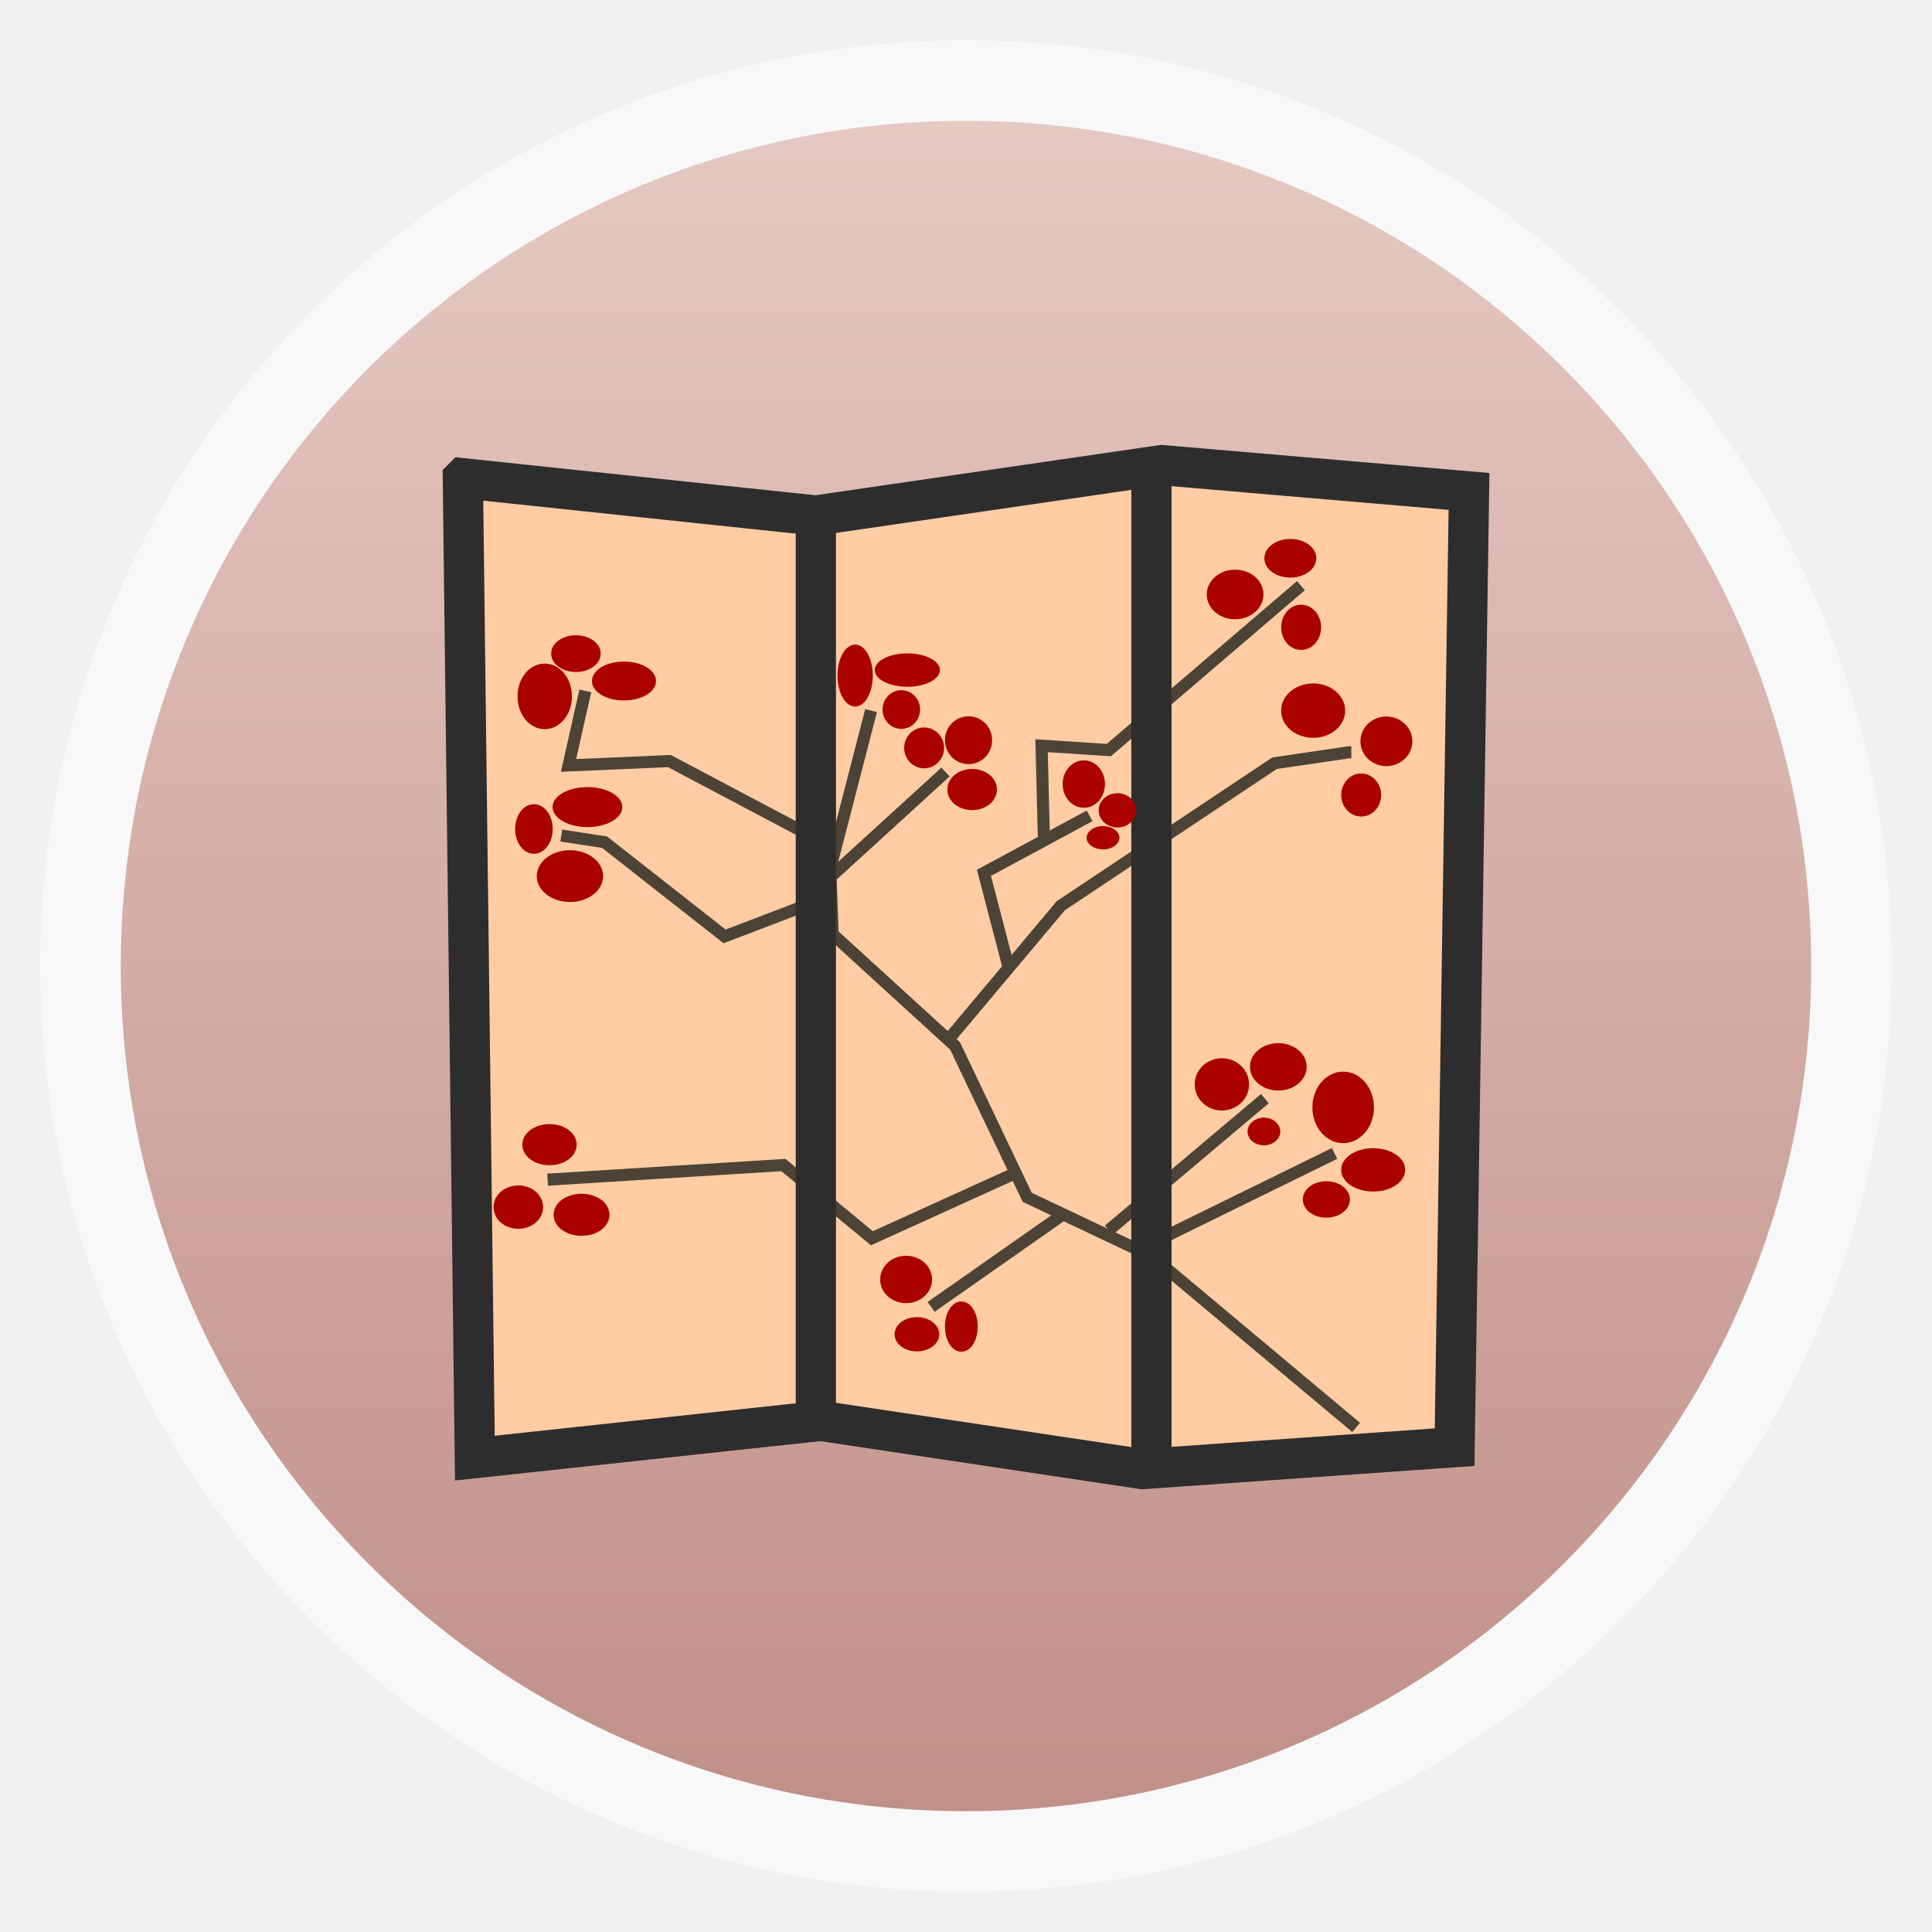
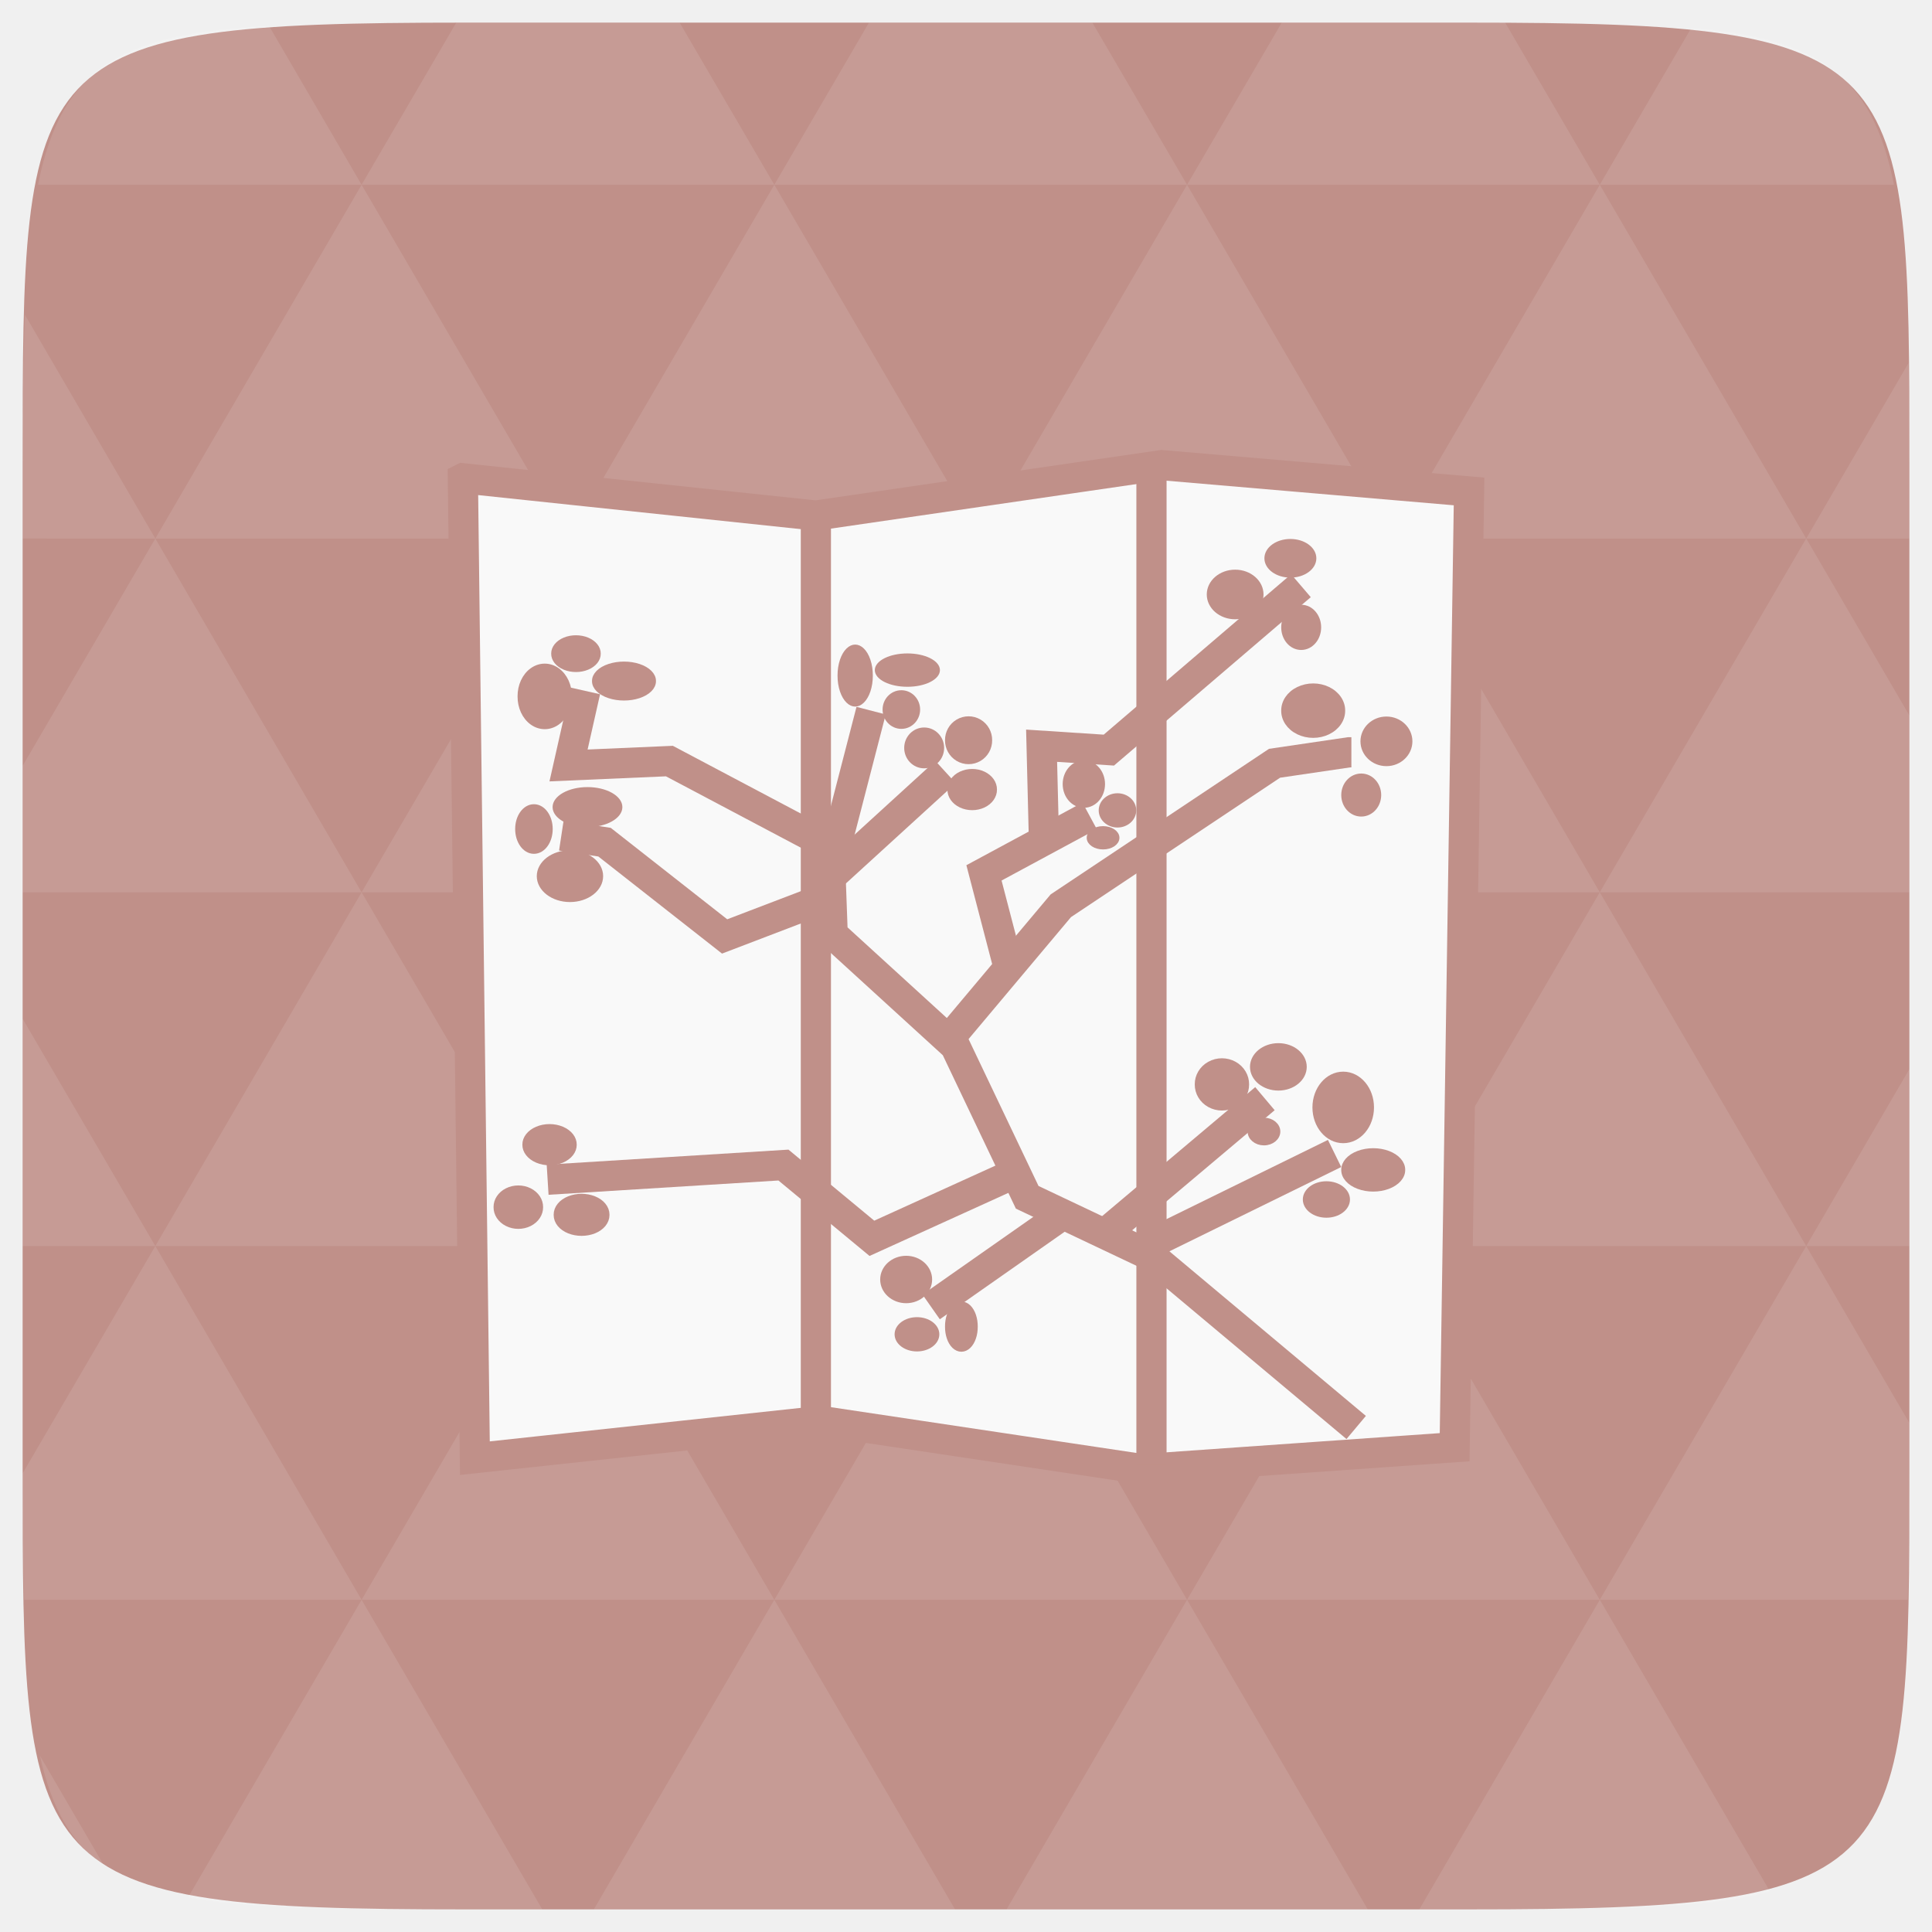
- <svg xmlns="http://www.w3.org/2000/svg" xmlns:xlink="http://www.w3.org/1999/xlink" width="48" viewBox="0 0 13.547 13.547" height="48">
-   <defs>
-     <clipPath clipPathUnits="userSpaceOnUse">
-       <rect width="60" x="306" y="142" rx="12.5" height="60" style="fill:url(#linearGradient4863);color:#bebebe" transform="matrix(0 -1 1 0 0 0)" />
-     </clipPath>
-     <clipPath clipPathUnits="userSpaceOnUse">
-       <rect width="30" x="433" y="29" rx="4" height="30" style="opacity:.2;fill:#6d6d6d;color:#bebebe" />
-     </clipPath>
-     <clipPath clipPathUnits="userSpaceOnUse">
-       <path style="fill:url(#linearGradient4125);color:#000" d="m 336,256 a 8,8 0 1 1 -16,0 8,8 0 1 1 16,0 z" />
-     </clipPath>
-     <clipPath clipPathUnits="userSpaceOnUse">
-       <rect width="16" x="432" y="116" rx="2" height="16" style="opacity:.2;fill:#6d6d6d;color:#bebebe" />
-     </clipPath>
-     <clipPath clipPathUnits="userSpaceOnUse">
-       <path style="fill:url(#linearGradient4105);color:#000" d="m 313.062,238.938 -2.125,2.125 7.594,7.594 0,0.031 2.125,2.125 C 322.286,248.511 324.965,247 328,247 c 1.172,0 2.285,0.249 3.312,0.656 l 2.25,-2.25 C 331.896,244.521 330.018,244 328,244 c -2.77,0 -5.313,0.955 -7.344,2.531 l -7.594,-7.594 z m 29.875,0 -7.594,7.594 c -0.011,-0.009 -0.02,-0.022 -0.031,-0.031 l -2.125,2.125 c 2.31,1.629 3.812,4.333 3.812,7.375 0,1.183 -0.242,2.309 -0.656,3.344 l 2.25,2.25 C 339.487,259.921 340,258.028 340,256 c 0,-2.77 -0.955,-5.313 -2.531,-7.344 l 7.594,-7.594 -2.125,-2.125 z m -25.531,11.469 C 316.513,252.079 316,253.972 316,256 c 0,2.77 0.955,5.313 2.531,7.344 l -7.594,7.594 2.125,2.125 2.25,-2.25 -0.031,-0.031 7.469,-7.469 C 320.48,261.679 319,259.011 319,256 c 0,-1.183 0.242,-2.309 0.656,-3.344 l -2.25,-2.25 z m 17.938,10.781 C 333.714,263.489 331.035,265 328,265 c -1.207,0 -2.354,-0.256 -3.406,-0.688 l -2.25,2.25 C 324.031,267.476 325.947,268 328,268 c 2.77,0 5.313,-0.955 7.344,-2.531 l 7.594,7.594 2.125,-2.125 -4.469,-4.5 -3.125,-3.094 c 0.005,-0.007 -0.005,-0.025 0,-0.031 l -2.125,-2.125 z" />
-     </clipPath>
-     <clipPath clipPathUnits="userSpaceOnUse">
-       <rect width="22" x="433" y="77" rx="3" height="22" style="opacity:.2;fill:#6d6d6d;color:#bebebe" />
-     </clipPath>
-     <clipPath clipPathUnits="userSpaceOnUse">
-       <rect width="240" x="24" y="36" rx="50" height="240" style="fill:#986767;color:#bebebe" />
-     </clipPath>
-     <clipPath clipPathUnits="userSpaceOnUse">
-       <rect width="16" x="432" y="116" rx="3" height="16" style="color:#bebebe" />
-     </clipPath>
-     <clipPath clipPathUnits="userSpaceOnUse">
-       <rect width="42" x="307" y="223" rx="9" height="42" style="fill:url(#linearGradient4895);color:#bebebe" transform="rotate(90)" />
-     </clipPath>
-     <clipPath clipPathUnits="userSpaceOnUse">
-       <rect width="22" x="433" y="77" rx="5" height="22" style="color:#bebebe" />
-     </clipPath>
-     <clipPath clipPathUnits="userSpaceOnUse">
-       <rect width="22" x="433" y="77" rx="4" height="22" style="color:#bebebe" />
-     </clipPath>
-     <clipPath clipPathUnits="userSpaceOnUse">
-       <rect width="90" x="307" y="31" rx="18.75" height="90" style="fill:url(#linearGradient4825);color:#bebebe" />
-     </clipPath>
-     <clipPath clipPathUnits="userSpaceOnUse">
-       <rect width="20" x="434" y="78" rx="4" height="20" style="color:#bebebe" />
-     </clipPath>
-     <clipPath clipPathUnits="userSpaceOnUse">
-       <rect width="30" x="433" y="29" rx="6" height="30" style="color:#bebebe" />
-     </clipPath>
-     <linearGradient id="linearGradient4105" xlink:href="#linearGradient4088" y1="277" y2="235" x2="0" gradientUnits="userSpaceOnUse" />
-     <linearGradient gradientTransform="matrix(.25 0 0 .25 300 132)" id="linearGradient4863" xlink:href="#outerBackgroundGradient" y1="230" y2="90" x2="0" gradientUnits="userSpaceOnUse" />
-     <linearGradient id="linearGradient4109">
-       <stop offset="0" style="stop-color:#f9bd18" />
-       <stop offset="1" style="stop-color:#ffe292" />
-     </linearGradient>
-     <linearGradient gradientTransform="matrix(.375 0 0 .375 298 16)" id="linearGradient4825" xlink:href="#outerBackgroundGradient" y1="230" y2="90" x2="0" gradientUnits="userSpaceOnUse" />
-     <linearGradient id="linearGradient4125" xlink:href="#linearGradient4109" y1="264" y2="248" x2="0" gradientUnits="userSpaceOnUse" />
-     <linearGradient id="linearGradient4088">
-       <stop offset="0" style="stop-color:#19416d" />
-       <stop offset="1" style="stop-color:#95b5d9" />
-     </linearGradient>
-     <linearGradient gradientTransform="matrix(.175 0 0 .175 302.8 216)" id="linearGradient4895" xlink:href="#outerBackgroundGradient" y1="280" y2="40" x2="0" gradientUnits="userSpaceOnUse" />
-     <linearGradient id="outerBackgroundGradient">
-       <stop offset="0" style="stop-color:#ddd" />
-       <stop offset="1" style="stop-color:#fff" />
-     </linearGradient>
-     <linearGradient gradientTransform="matrix(1.10526 0 0 1.10526 -134.2803 -295.7649)" xlink:href="#linearGradient4460" id="linearGradient3001" y1="279.096" y2="268.33" gradientUnits="userSpaceOnUse" x2="0" />
-     <linearGradient id="linearGradient4460">
-       <stop offset="0" style="stop-color:#c09089" />
-       <stop offset="1" style="stop-color:#e6c9c2" />
-     </linearGradient>
-   </defs>
-   <g style="fill-rule:evenodd">
-     <rect width="12.982" x=".282" y=".282" rx="6.491" height="12.982" style="opacity:.5;fill:#fff" />
-     <rect width="11.853" x=".847" y=".847" rx="5.926" height="11.853" style="fill:url(#linearGradient3001)" />
+ <svg xmlns="http://www.w3.org/2000/svg" width="48" height="48" viewBox="0 0 48 48" id="svg2" version="1.1">
+   <defs id="defs7" />
+   <path fill="#808080" d="M 47.438 11.547 L 47.438 36.453 C 47.438 46.703 47.438 47.438 36.453 47.438 L 11.551 47.438 C 0.562 47.438 0.562 46.703 0.562 36.453 L 0.562 11.547 C 0.562 1.297 0.562 0.562 11.551 0.562 L 36.453 0.562 C 47.438 0.562 47.438 1.297 47.438 11.547 Z " id="path11" style="fill:#c09089;fill-opacity:1" />
+   <path id="path15" d="m 38.266,47.438 c 2.543,-0.012 4.379,-0.082 5.711,-0.441 l -4.23,-7.25 -4.484,7.691 1.191,0 c 0.641,0 1.242,0 1.812,0 z m 1.48,-7.691 -5.125,-8.789 -5.129,8.789 z m 0,0 7.652,0 c 0.031,-0.973 0.039,-2.062 0.039,-3.297 l 0,-1.098 -2.562,-4.395 z m 5.129,-8.789 -5.129,-8.789 -5.125,8.789 z m 0,0 2.562,0 0,-4.395 z m -10.254,0 -5.129,-8.789 -5.125,8.789 z m -10.254,0 -5.129,8.789 10.254,0 z m 0,0 -5.129,-8.789 -5.125,8.789 z m -10.254,0 -5.129,8.789 10.254,0 z m 0,0 -5.129,-8.789 -5.125,8.789 z m -10.254,0 -3.297,5.648 c 0,1.168 0.012,2.211 0.039,3.141 l 8.383,0 z m 0,0 -3.297,-5.648 0,5.648 z m 5.125,8.789 -4.312,7.395 c 1.598,0.293 3.809,0.297 6.879,0.297 l 1.922,0 z m 0,-17.578 -5.125,-8.789 -3.297,5.648 0,3.141 z m 0,0 10.254,0 -5.125,-8.789 z m 5.129,-8.789 -5.129,-8.789 -5.125,8.789 z m 0,0 10.254,0 -5.129,-8.789 z m 5.125,-8.789 -2.352,-4.027 -5.336,0 c -0.078,0 -0.141,0 -0.215,0 L 8.984,4.59 z m 0,0 10.254,0 -2.352,-4.027 -5.551,0 z m 10.254,0 10.254,0 L 37.395,0.562 c -0.312,0 -0.609,0 -0.941,0 l -4.609,0 z m 0,0 -5.125,8.789 10.254,0 z m 5.129,8.789 10.254,0 -5.129,-8.789 z m 0,0 -5.129,8.789 10.254,0 z m 5.125,8.789 7.691,0 0,-4.395 -2.562,-4.395 z m 5.129,-8.789 2.562,0 0,-1.832 c 0,-0.914 -0.008,-1.75 -0.023,-2.523 z m -15.383,8.789 -5.125,-8.789 -5.129,8.789 z m 10.254,-17.578 7.309,0 C 46.5,1.832 45.168,0.961 42.023,0.688 z m -30.762,0 L 6.68,0.637 C 3.02,0.844 1.539,1.633 0.945,4.59 z m -5.125,8.789 L 0.621,7.824 C 0.578,8.898 0.562,10.133 0.562,11.547 l 0,1.832 z m 15.379,26.367 -4.484,7.691 8.973,0 z m 10.254,0 -4.484,7.691 8.973,0 z M 2.594,46.367 0.992,43.621 c 0.293,1.316 0.785,2.18 1.602,2.746 z" style="fill:#ffffff;fill-opacity:0.102" />
+   <g transform="matrix(0.1268858,0,0,0.1268858,7.757744,34.15174)" id="g10019">
+     <path style="fill:none" d="m 166.592,-79.986 0,-97.758 1.293,0.203 c 0.711,0.112 13.984,1.278 29.494,2.591 15.511,1.313 28.297,2.474 28.413,2.58 0.378,0.346 -2.533,185.53 -2.923,185.886 -0.208,0.19 -12.955,1.225 -28.328,2.3 l -27.949,1.955 0,-97.758 z" id="path10021" />
  </g>
-   <g transform="matrix(.03581 0 0 .03581 2.18934 9.63833)">
-     <path style="fill:none" d="m 166.592,-79.986 0,-97.758 1.293,0.203 c 0.711,0.112 13.984,1.278 29.494,2.591 15.511,1.313 28.297,2.474 28.413,2.58 0.378,0.346 -2.533,185.53 -2.923,185.886 -0.208,0.19 -12.955,1.225 -28.328,2.3 l -27.949,1.955 0,-97.758 z" />
-   </g>
-   <g style="fill:#ffcca3">
-     <g transform="matrix(.03581 0 0 .03581 2.18934 9.63833)">
-       <path d="m 29.493,-175.502 2.351,191.863 67.709,-7.297 63.007,9.443 61.126,-4.292 2.821,-187.142 -60.185,-5.151 -67.709,9.872 -69.119,-7.297 z" />
+   <g transform="matrix(3.543307,0,0,3.543307,2.4053609e-4,1.7402306e-4)" style="fill:#f9f9f9;fill-opacity:1" id="g10023">
+     <g transform="matrix(0.03581,0,0,0.03581,2.18934,9.63833)" id="g10025" style="fill:#f9f9f9;fill-opacity:1">
+       <path d="m 29.493,-175.502 2.351,191.863 67.709,-7.297 63.007,9.443 61.126,-4.292 2.821,-187.142 -60.185,-5.151 -67.709,9.872 -69.119,-7.297 z" id="path10027" style="fill:#f9f9f9;fill-opacity:1" />
    </g>
-     <g transform="matrix(.03581 0 0 .03581 2.18934 9.63833)">
-       <path d="m 98.612,-168.206 0,177.699 0,0" />
-       <path d="m 164.323,-178.507 0,196.155" />
+     <g transform="matrix(0.03581,0,0,0.03581,2.18934,9.63833)" id="g10029" style="fill:#f9f9f9;fill-opacity:1">
+       <path d="m 98.612,-168.206 0,177.699 0,0" id="path10031" style="fill:#f9f9f9;fill-opacity:1" />
+       <path d="m 164.323,-178.507 0,196.155" id="path10033" style="fill:#f9f9f9;fill-opacity:1" />
    </g>
  </g>
-   <g style="fill:none">
-     <g style="stroke:#4c4337;stroke-width:2.364">
-       <g transform="matrix(.03581 0 0 .03581 2.18934 9.63833)">
-         <path d="M 204.408,10.352 164.44,-23.128 139.99,-34.717 125.884,-64.333 101.904,-86.224 l -0.47,-12.877 7.993,-30.904" />
+   <g transform="matrix(3.543307,0,0,3.543307,2.4053609e-4,1.7402306e-4)" style="fill:none;fill-opacity:1;stroke:#c09089;stroke-opacity:1;stroke-width:0.212;stroke-miterlimit:4;stroke-dasharray:none" id="g10035">
+     <g style="stroke:#c09089;stroke-width:0.212;fill:none;fill-opacity:1;stroke-opacity:1;stroke-miterlimit:4;stroke-dasharray:none" id="g10037">
+       <g transform="matrix(0.03581,0,0,0.03581,2.18934,9.63833)" id="g10039" style="fill:none;fill-opacity:1;stroke:#c09089;stroke-opacity:1;stroke-width:5.911;stroke-miterlimit:4;stroke-dasharray:none">
+         <path d="M 204.408,10.352 164.44,-23.128 139.99,-34.717 125.884,-64.333 101.904,-86.224 l -0.47,-12.877 7.993,-30.904" id="path10041" style="fill:none;fill-opacity:1;stroke:#c09089;stroke-opacity:1;stroke-width:5.911;stroke-miterlimit:4;stroke-dasharray:none" />
      </g>
-       <g transform="matrix(.03581 0 0 .03581 2.18934 9.63833)">
-         <path d="m 162.56,-24.845 37.616,-18.457" />
-         <path d="m 155.977,-28.278 30.563,-25.753" />
-         <path d="m 147.513,-31.712 -26.331,18.457" />
-         <path d="m 138.441,-39.8 -28.861,13.112 -17.316,-14.341 -46.177,2.868" />
-         <path d="m 124.944,-66.05 21.629,-25.753 41.848,-27.9 14.576,-2.146 0.47,0" />
-         <path d="m 136.228,-80.215 -4.702,-18.027 20.689,-11.16" />
-         <path d="m 143.281,-104.251 -0.47,-18.886 13.166,0.858 37.616,-32.192" />
-         <path d="m 101.434,-97.384 22.569,-20.603" />
-         <path d="m 100.964,-93.521 -20.219,7.726 -23.51,-18.457 -8.464,-1.288" />
-         <path d="m 102.374,-102.964 -32.444,-17.169 -19.748,0.858 3.291,-14.594" />
+       <g transform="matrix(0.03581,0,0,0.03581,2.18934,9.63833)" id="g10043" style="fill:none;fill-opacity:1;stroke:#c09089;stroke-opacity:1;stroke-width:5.911;stroke-miterlimit:4;stroke-dasharray:none">
+         <path d="m 162.56,-24.845 37.616,-18.457" id="path10045" style="fill:none;fill-opacity:1;stroke:#c09089;stroke-opacity:1;stroke-width:5.911;stroke-miterlimit:4;stroke-dasharray:none" />
+         <path d="m 155.977,-28.278 30.563,-25.753" id="path10047" style="fill:none;fill-opacity:1;stroke:#c09089;stroke-opacity:1;stroke-width:5.911;stroke-miterlimit:4;stroke-dasharray:none" />
+         <path d="m 147.513,-31.712 -26.331,18.457" id="path10049" style="fill:none;fill-opacity:1;stroke:#c09089;stroke-opacity:1;stroke-width:5.911;stroke-miterlimit:4;stroke-dasharray:none" />
+         <path d="m 138.441,-39.8 -28.861,13.112 -17.316,-14.341 -46.177,2.868" id="path10051" style="fill:none;fill-opacity:1;stroke:#c09089;stroke-opacity:1;stroke-width:5.911;stroke-miterlimit:4;stroke-dasharray:none" />
+         <path d="m 124.944,-66.05 21.629,-25.753 41.848,-27.9 14.576,-2.146 0.47,0" id="path10053" style="fill:none;fill-opacity:1;stroke:#c09089;stroke-opacity:1;stroke-width:5.911;stroke-miterlimit:4;stroke-dasharray:none" />
+         <path d="m 136.228,-80.215 -4.702,-18.027 20.689,-11.16" id="path10055" style="fill:none;fill-opacity:1;stroke:#c09089;stroke-opacity:1;stroke-width:5.911;stroke-miterlimit:4;stroke-dasharray:none" />
+         <path d="m 143.281,-104.251 -0.47,-18.886 13.166,0.858 37.616,-32.192" id="path10057" style="fill:none;fill-opacity:1;stroke:#c09089;stroke-opacity:1;stroke-width:5.911;stroke-miterlimit:4;stroke-dasharray:none" />
+         <path d="m 101.434,-97.384 22.569,-20.603" id="path10059" style="fill:none;fill-opacity:1;stroke:#c09089;stroke-opacity:1;stroke-width:5.911;stroke-miterlimit:4;stroke-dasharray:none" />
+         <path d="m 100.964,-93.521 -20.219,7.726 -23.51,-18.457 -8.464,-1.288" id="path10061" style="fill:none;fill-opacity:1;stroke:#c09089;stroke-opacity:1;stroke-width:5.911;stroke-miterlimit:4;stroke-dasharray:none" />
+         <path d="m 102.374,-102.964 -32.444,-17.169 -19.748,0.858 3.291,-14.594" id="path10063" style="fill:none;fill-opacity:1;stroke:#c09089;stroke-opacity:1;stroke-width:5.911;stroke-miterlimit:4;stroke-dasharray:none" />
      </g>
    </g>
-     <g style="stroke-width:7.881;stroke:#2d2d2d">
-       <g transform="matrix(.03581 0 0 .03581 2.18934 9.63833)">
-         <path d="m 29.493,-175.502 2.351,191.863 67.709,-7.297 63.007,9.443 61.126,-4.292 2.821,-187.142 -60.185,-5.151 -67.709,9.872 -69.119,-7.297 z" />
+     <g style="stroke:#c09089;stroke-width:0.212;fill:none;fill-opacity:1;stroke-opacity:1;stroke-miterlimit:4;stroke-dasharray:none" id="g10065">
+       <g transform="matrix(0.03581,0,0,0.03581,2.18934,9.63833)" id="g10067" style="fill:none;fill-opacity:1;stroke:#c09089;stroke-opacity:1;stroke-width:5.911;stroke-miterlimit:4;stroke-dasharray:none">
+         <path d="m 29.493,-175.502 2.351,191.863 67.709,-7.297 63.007,9.443 61.126,-4.292 2.821,-187.142 -60.185,-5.151 -67.709,9.872 -69.119,-7.297 z" id="path10069" style="fill:none;fill-opacity:1;stroke:#c09089;stroke-opacity:1;stroke-width:5.911;stroke-miterlimit:4;stroke-dasharray:none" />
      </g>
-       <g transform="matrix(.03581 0 0 .03581 2.18934 9.63833)">
-         <path d="m 98.612,-168.206 0,177.699 0,0" />
-         <path d="m 164.323,-178.507 0,196.155" />
+       <g transform="matrix(0.03581,0,0,0.03581,2.18934,9.63833)" id="g10071" style="fill:none;fill-opacity:1;stroke:#c09089;stroke-opacity:1;stroke-width:5.911;stroke-miterlimit:4;stroke-dasharray:none">
+         <path d="m 98.612,-168.206 0,177.699 0,0" id="path10073" style="fill:none;fill-opacity:1;stroke:#c09089;stroke-opacity:1;stroke-width:5.911;stroke-miterlimit:4;stroke-dasharray:none" />
+         <path d="m 164.323,-178.507 0,196.155" id="path10075" style="fill:none;fill-opacity:1;stroke:#c09089;stroke-opacity:1;stroke-width:5.911;stroke-miterlimit:4;stroke-dasharray:none" />
      </g>
    </g>
  </g>
-   <g style="stroke:#a00;fill:#a00">
-     <g style="stroke-width:2.587" transform="matrix(.03581 0 0 .03581 2.18934 9.63833)">
-       <path d="m 17097.22,140.576 a 9.339,9.831 0 1 1 -18.678,0 9.339,9.831 0 1 1 18.678,0 z" transform="matrix(.47831 0 0 .43662 -7962.975 -185.3746)" />
-       <path d="m 17064.78,167.61 a 6.881,8.356 0 1 1 -13.763,0 6.881,8.356 0 1 1 13.763,0 z" transform="matrix(.47831 0 0 .43662 -7953.57 -186.6623)" />
-       <path d="m 17046.101,147.458 a 11.797,10.814 0 1 1 -23.593,0 11.797,10.814 0 1 1 23.593,0 z" transform="matrix(.47831 0 0 .43662 -7951.69 -194.3883)" />
-       <path d="m 17067.729,110.102 a 6.881,8.848 0 1 1 -13.763,0 6.881,8.848 0 1 1 13.763,0 z" transform="matrix(.47831 0 0 .43662 -7966.737 -194.3883)" />
-       <path d="m 17030.373,110.102 a 10.322,9.831 0 1 1 -20.644,0 10.322,9.831 0 1 1 20.644,0 z" transform="matrix(.47831 0 0 .43662 -7960.154 -200.8267)" />
+   <g transform="matrix(3.543307,0,0,3.543307,2.4053609e-4,1.7402306e-4)" style="fill:#c09089;stroke:#c09089;fill-opacity:1;stroke-opacity:1" id="g10077">
+     <g style="stroke-width:2.587;fill:#c09089;fill-opacity:1;stroke:#c09089;stroke-opacity:1" transform="matrix(0.03581,0,0,0.03581,2.18934,9.63833)" id="g10079">
+       <path d="m 17097.22,140.576 a 9.339,9.831 0 1 1 -18.678,0 9.339,9.831 0 1 1 18.678,0 z" transform="matrix(0.47831,0,0,0.43662,-7962.975,-185.3746)" id="path10081" style="fill:#c09089;fill-opacity:1;stroke:#c09089;stroke-opacity:1" />
+       <path d="m 17064.78,167.61 a 6.881,8.356 0 1 1 -13.763,0 6.881,8.356 0 1 1 13.763,0 z" transform="matrix(0.47831,0,0,0.43662,-7953.57,-186.6623)" id="path10083" style="fill:#c09089;fill-opacity:1;stroke:#c09089;stroke-opacity:1" />
+       <path d="m 17046.101,147.458 a 11.797,10.814 0 1 1 -23.593,0 11.797,10.814 0 1 1 23.593,0 z" transform="matrix(0.47831,0,0,0.43662,-7951.69,-194.3883)" id="path10085" style="fill:#c09089;fill-opacity:1;stroke:#c09089;stroke-opacity:1" />
+       <path d="m 17067.729,110.102 a 6.881,8.848 0 1 1 -13.763,0 6.881,8.848 0 1 1 13.763,0 z" transform="matrix(0.47831,0,0,0.43662,-7966.737,-194.3883)" id="path10087" style="fill:#c09089;fill-opacity:1;stroke:#c09089;stroke-opacity:1" />
+       <path d="m 17030.373,110.102 a 10.322,9.831 0 1 1 -20.644,0 10.322,9.831 0 1 1 20.644,0 z" transform="matrix(0.47831,0,0,0.43662,-7960.154,-200.8267)" id="path10089" style="fill:#c09089;fill-opacity:1;stroke:#c09089;stroke-opacity:1" />
    </g>
-     <g style="stroke-width:1.182" transform="matrix(.03581 0 0 .03581 2.18934 9.63833)">
-       <g style="stroke-width:2.587">
-         <path d="m 17026.44,256.576 a 5.407,4.915 0 1 1 -10.814,0 5.407,4.915 0 1 1 10.814,0 z" transform="matrix(.47831 0 0 .43662 -7954.982 -159.6211)" />
-         <path d="m 17037.254,282.627 a 10.322,9.339 0 1 1 -20.644,0 10.322,9.339 0 1 1 20.644,0 z" transform="matrix(.47831 0 0 .43662 -7954.982 -183.6577)" />
-         <path d="m 17051.016,307.203 a 9.831,10.322 0 1 1 -19.661,0 9.831,10.322 0 1 1 19.661,0 z" transform="matrix(.47831 0 0 .43662 -7972.85 -190.9545)" />
-         <path d="m 17088.373,335.712 a 11.797,8.356 0 1 1 -23.593,0 11.797,8.356 0 1 1 23.593,0 z" transform="matrix(.47831 0 0 .43662 -7960.154 -186.6623)" />
-         <path d="m 17035.288,360.78 a 5.407,3.932 0 1 1 -10.814,0 5.407,3.932 0 1 1 10.814,0 z" transform="matrix(.47831 0 0 .43662 -7990.717 -262.635)" />
-         <path d="m 17051.016,354.881 a 8.356,6.881 0 1 1 -16.712,0 8.356,6.881 0 1 1 16.712,0 z" transform="matrix(.47831 0 0 .43662 -7953.1 -189.2376)" />
-         <path d="m 16905.525,414.356 a 9.339,9.339 0 1 1 -18.678,0 9.339,9.339 0 1 1 18.678,0 z" transform="matrix(.47831 0 0 .43662 -7965.325 -199.539)" />
-         <path d="m 16959.592,339.153 a 5.407,9.831 0 1 1 -10.813,0 5.407,9.831 0 1 1 10.813,0 z" transform="matrix(.47831 0 0 .43662 -7982.254 -157.475)" />
-         <path d="m 16923.22,338.661 a 9.339,7.373 0 1 1 -18.678,0 9.339,7.373 0 1 1 18.678,0 z" transform="matrix(.47831 0 0 .43662 -7898.557 -307.7035)" />
-         <path d="m 16962.541,287.542 a 8.356,9.339 0 1 1 -16.711,0 8.356,9.339 0 1 1 16.711,0 z" transform="matrix(.47831 0 0 .43662 -7980.843 -249.7582)" />
-         <path d="m 16931.084,260.017 a 7.373,9.339 0 1 1 -14.746,0 7.373,9.339 0 1 1 14.746,0 z" transform="matrix(.47831 0 0 .43662 -7943.697 -229.1554)" />
-         <path d="m 16927.152,211.356 a 8.848,7.864 0 1 1 -17.695,0 8.848,7.864 0 1 1 17.695,0 z" transform="matrix(.47831 0 0 .43662 -7962.975 -206.8358)" />
+     <g style="stroke-width:1.182;fill:#c09089;fill-opacity:1;stroke:#c09089;stroke-opacity:1" transform="matrix(0.03581,0,0,0.03581,2.18934,9.63833)" id="g10091">
+       <g style="stroke-width:2.587;fill:#c09089;fill-opacity:1;stroke:#c09089;stroke-opacity:1" id="g10093">
+         <path d="m 17026.44,256.576 a 5.407,4.915 0 1 1 -10.814,0 5.407,4.915 0 1 1 10.814,0 z" transform="matrix(0.47831,0,0,0.43662,-7954.982,-159.6211)" id="path10095" style="fill:#c09089;fill-opacity:1;stroke:#c09089;stroke-opacity:1" />
+         <path d="m 17037.254,282.627 a 10.322,9.339 0 1 1 -20.644,0 10.322,9.339 0 1 1 20.644,0 z" transform="matrix(0.47831,0,0,0.43662,-7954.982,-183.6577)" id="path10097" style="fill:#c09089;fill-opacity:1;stroke:#c09089;stroke-opacity:1" />
+         <path d="m 17051.016,307.203 a 9.831,10.322 0 1 1 -19.661,0 9.831,10.322 0 1 1 19.661,0 z" transform="matrix(0.47831,0,0,0.43662,-7972.85,-190.9545)" id="path10099" style="fill:#c09089;fill-opacity:1;stroke:#c09089;stroke-opacity:1" />
+         <path d="m 17088.373,335.712 a 11.797,8.356 0 1 1 -23.593,0 11.797,8.356 0 1 1 23.593,0 z" transform="matrix(0.47831,0,0,0.43662,-7960.154,-186.6623)" id="path10101" style="fill:#c09089;fill-opacity:1;stroke:#c09089;stroke-opacity:1" />
+         <path d="m 17035.288,360.78 a 5.407,3.932 0 1 1 -10.814,0 5.407,3.932 0 1 1 10.814,0 z" transform="matrix(0.47831,0,0,0.43662,-7990.717,-262.635)" id="path10103" style="fill:#c09089;fill-opacity:1;stroke:#c09089;stroke-opacity:1" />
+         <path d="m 17051.016,354.881 a 8.356,6.881 0 1 1 -16.712,0 8.356,6.881 0 1 1 16.712,0 z" transform="matrix(0.47831,0,0,0.43662,-7953.1,-189.2376)" id="path10105" style="fill:#c09089;fill-opacity:1;stroke:#c09089;stroke-opacity:1" />
+         <path d="m 16905.525,414.356 a 9.339,9.339 0 1 1 -18.678,0 9.339,9.339 0 1 1 18.678,0 z" transform="matrix(0.47831,0,0,0.43662,-7965.325,-199.539)" id="path10107" style="fill:#c09089;fill-opacity:1;stroke:#c09089;stroke-opacity:1" />
+         <path d="m 16959.592,339.153 a 5.407,9.831 0 1 1 -10.813,0 5.407,9.831 0 1 1 10.813,0 z" transform="matrix(0.47831,0,0,0.43662,-7982.254,-157.475)" id="path10109" style="fill:#c09089;fill-opacity:1;stroke:#c09089;stroke-opacity:1" />
+         <path d="m 16923.22,338.661 a 9.339,7.373 0 1 1 -18.678,0 9.339,7.373 0 1 1 18.678,0 z" transform="matrix(0.47831,0,0,0.43662,-7898.557,-307.7035)" id="path10111" style="fill:#c09089;fill-opacity:1;stroke:#c09089;stroke-opacity:1" />
+         <path d="m 16962.541,287.542 a 8.356,9.339 0 1 1 -16.711,0 8.356,9.339 0 1 1 16.711,0 z" transform="matrix(0.47831,0,0,0.43662,-7980.843,-249.7582)" id="path10113" style="fill:#c09089;fill-opacity:1;stroke:#c09089;stroke-opacity:1" />
+         <path d="m 16931.084,260.017 a 7.373,9.339 0 1 1 -14.746,0 7.373,9.339 0 1 1 14.746,0 z" transform="matrix(0.47831,0,0,0.43662,-7943.697,-229.1554)" id="path10115" style="fill:#c09089;fill-opacity:1;stroke:#c09089;stroke-opacity:1" />
+         <path d="m 16927.152,211.356 a 8.848,7.864 0 1 1 -17.695,0 8.848,7.864 0 1 1 17.695,0 z" transform="matrix(0.47831,0,0,0.43662,-7962.975,-206.8358)" id="path10117" style="fill:#c09089;fill-opacity:1;stroke:#c09089;stroke-opacity:1" />
      </g>
-       <path style="stroke-width:3.339" d="m 16904.543,131.729 a 12.78,9.831 0 1 1 -25.559,0 12.78,9.831 0 1 1 25.559,0 z" transform="matrix(.23915 0 0 .52395 -3933.356 -205.8915)" />
-       <path style="stroke-width:2.587" d="m 16769.864,129.271 a 9.831,13.271 0 1 1 -19.661,0 9.831,13.271 0 1 1 19.661,0 z" transform="matrix(.47831 0 0 .43662 -7970.969 -189.2376)" />
-       <path style="stroke-width:3.473" d="m 16820,191.203 a 14.746,12.288 0 1 1 -29.492,0 14.746,12.288 0 1 1 29.492,0 z" transform="matrix(.41453 0 0 .27944 -6912.39 -164.5486)" />
-       <g style="stroke-width:2.587">
-         <path d="m 16774.78,220.695 a 12.288,10.322 0 1 1 -24.576,0 12.288,10.322 0 1 1 24.576,0 z" transform="matrix(.47831 0 0 .43662 -7967.207 -193.9591)" />
-         <path d="m 16826.881,308.678 a 8.848,6.881 0 1 1 -17.695,0 8.848,6.881 0 1 1 17.695,0 z" transform="matrix(.47831 0 0 .43662 -7992.597 -275.9409)" />
-         <path d="m 16837.695,331.288 a 6.39,9.831 0 1 1 -12.78,0 6.39,9.831 0 1 1 12.78,0 z" transform="matrix(.47831 0 0 .43662 -8007.174 -251.4751)" />
-         <path d="m 16817.05,382.898 a 6.39,6.39 0 1 1 -12.78,0 6.39,6.39 0 1 1 12.78,0 z" transform="matrix(.47831 0 0 .43662 -7883.04 -277.6578)" />
-         <path d="m 16835.728,393.712 a 8.848,8.356 0 1 1 -17.695,0 8.848,8.356 0 1 1 17.695,0 z" transform="matrix(.47831 0 0 .43662 -8008.114 -204.6897)" />
+       <path style="stroke-width:3.339;fill:#c09089;fill-opacity:1;stroke:#c09089;stroke-opacity:1" d="m 16904.543,131.729 a 12.78,9.831 0 1 1 -25.559,0 12.78,9.831 0 1 1 25.559,0 z" transform="matrix(0.23915,0,0,0.52395,-3933.356,-205.8915)" id="path10119" />
+       <path style="stroke-width:2.587;fill:#c09089;fill-opacity:1;stroke:#c09089;stroke-opacity:1" d="m 16769.864,129.271 a 9.831,13.271 0 1 1 -19.661,0 9.831,13.271 0 1 1 19.661,0 z" transform="matrix(0.47831,0,0,0.43662,-7970.969,-189.2376)" id="path10121" />
+       <path style="stroke-width:3.473;fill:#c09089;fill-opacity:1;stroke:#c09089;stroke-opacity:1" d="m 16820,191.203 a 14.746,12.288 0 1 1 -29.492,0 14.746,12.288 0 1 1 29.492,0 z" transform="matrix(0.41453,0,0,0.27944,-6912.39,-164.5486)" id="path10123" />
+       <g style="stroke-width:2.587;fill:#c09089;fill-opacity:1;stroke:#c09089;stroke-opacity:1" id="g10125">
+         <path d="m 16774.78,220.695 a 12.288,10.322 0 1 1 -24.576,0 12.288,10.322 0 1 1 24.576,0 z" transform="matrix(0.47831,0,0,0.43662,-7967.207,-193.9591)" id="path10127" style="fill:#c09089;fill-opacity:1;stroke:#c09089;stroke-opacity:1" />
+         <path d="m 16826.881,308.678 a 8.848,6.881 0 1 1 -17.695,0 8.848,6.881 0 1 1 17.695,0 z" transform="matrix(0.47831,0,0,0.43662,-7992.597,-275.9409)" id="path10129" style="fill:#c09089;fill-opacity:1;stroke:#c09089;stroke-opacity:1" />
+         <path d="m 16837.695,331.288 a 6.39,9.831 0 1 1 -12.78,0 6.39,9.831 0 1 1 12.78,0 z" transform="matrix(0.47831,0,0,0.43662,-8007.174,-251.4751)" id="path10131" style="fill:#c09089;fill-opacity:1;stroke:#c09089;stroke-opacity:1" />
+         <path d="m 16817.05,382.898 a 6.39,6.39 0 1 1 -12.78,0 6.39,6.39 0 1 1 12.78,0 z" transform="matrix(0.47831,0,0,0.43662,-7883.04,-277.6578)" id="path10133" style="fill:#c09089;fill-opacity:1;stroke:#c09089;stroke-opacity:1" />
+         <path d="m 16835.728,393.712 a 8.848,8.356 0 1 1 -17.695,0 8.848,8.356 0 1 1 17.695,0 z" transform="matrix(0.47831,0,0,0.43662,-8008.114,-204.6897)" id="path10135" style="fill:#c09089;fill-opacity:1;stroke:#c09089;stroke-opacity:1" />
      </g>
-       <path style="stroke-width:4.533" d="m 16793.458,385.356 a 21.136,11.797 0 1 1 -42.271,0 21.136,11.797 0 1 1 42.271,0 z" transform="matrix(.23359 0 0 .29108 -3865.112 -143.4537)" />
-       <g style="stroke-width:2.587">
-         <path d="m 16796.407,348.983 a 9.831,7.864 0 1 1 -19.661,0 9.831,7.864 0 1 1 19.661,0 z" transform="matrix(.47831 0 0 .43662 -7982.723 -197.3929)" />
-         <path d="m 16805.255,333.746 a 6.39,7.373 0 1 1 -12.78,0 6.39,7.373 0 1 1 12.78,0 z" transform="matrix(.47831 0 0 .43662 -7919.717 -275.9409)" />
+       <path style="stroke-width:4.533;fill:#c09089;fill-opacity:1;stroke:#c09089;stroke-opacity:1" d="m 16793.458,385.356 a 21.136,11.797 0 1 1 -42.271,0 21.136,11.797 0 1 1 42.271,0 z" transform="matrix(0.23359,0,0,0.29108,-3865.112,-143.4537)" id="path10137" />
+       <g style="stroke-width:2.587;fill:#c09089;fill-opacity:1;stroke:#c09089;stroke-opacity:1" id="g10139">
+         <path d="m 16796.407,348.983 a 9.831,7.864 0 1 1 -19.661,0 9.831,7.864 0 1 1 19.661,0 z" transform="matrix(0.47831,0,0,0.43662,-7982.723,-197.3929)" id="path10141" style="fill:#c09089;fill-opacity:1;stroke:#c09089;stroke-opacity:1" />
+         <path d="m 16805.255,333.746 a 6.39,7.373 0 1 1 -12.78,0 6.39,7.373 0 1 1 12.78,0 z" transform="matrix(0.47831,0,0,0.43662,-7919.717,-275.9409)" id="path10143" style="fill:#c09089;fill-opacity:1;stroke:#c09089;stroke-opacity:1" />
      </g>
-       <path style="stroke-width:2.684" d="m 16774.779,341.119 a 10.322,7.864 0 1 1 -20.644,0 10.322,7.864 0 1 1 20.644,0 z" transform="matrix(.54664 0 0 .35476 -9047.594 -258.9597)" />
-       <g style="stroke-width:2.587">
-         <path d="m 16895.696,284.102 a 6.881,7.865 0 1 1 -13.763,0 6.881,7.865 0 1 1 13.763,0 z" transform="matrix(.47831 0 0 .43662 -7958.273 -246.7536)" />
-         <path d="m 17088.373,290 a 11.305,14.746 0 1 1 -22.61,0 11.305,14.746 0 1 1 22.61,0 z" transform="matrix(.47831 0 0 .43662 -7966.265 -178.9362)" />
-         <path d="m 16837.695,146.966 a 11.797,7.373 0 1 1 -23.593,0 11.797,7.373 0 1 1 23.593,0 z" transform="matrix(.47831 0 0 .43662 -7986.955 -199.9682)" />
-         <path d="m 16945.831,414.356 a 7.864,6.39 0 1 1 -15.729,0 7.864,6.39 0 1 1 15.729,0 z" transform="matrix(.47831 0 0 .43662 -7983.193 -188.8083)" />
+       <path style="stroke-width:2.684;fill:#c09089;fill-opacity:1;stroke:#c09089;stroke-opacity:1" d="m 16774.779,341.119 a 10.322,7.864 0 1 1 -20.644,0 10.322,7.864 0 1 1 20.644,0 z" transform="matrix(0.54664,0,0,0.35476,-9047.594,-258.9597)" id="path10145" />
+       <g style="stroke-width:2.587;fill:#c09089;fill-opacity:1;stroke:#c09089;stroke-opacity:1" id="g10147">
+         <path d="m 16895.696,284.102 a 6.881,7.865 0 1 1 -13.763,0 6.881,7.865 0 1 1 13.763,0 z" transform="matrix(0.47831,0,0,0.43662,-7958.273,-246.7536)" id="path10149" style="fill:#c09089;fill-opacity:1;stroke:#c09089;stroke-opacity:1" />
+         <path d="m 17088.373,290 a 11.305,14.746 0 1 1 -22.61,0 11.305,14.746 0 1 1 22.61,0 z" transform="matrix(0.47831,0,0,0.43662,-7966.265,-178.9362)" id="path10151" style="fill:#c09089;fill-opacity:1;stroke:#c09089;stroke-opacity:1" />
+         <path d="m 16837.695,146.966 a 11.797,7.373 0 1 1 -23.593,0 11.797,7.373 0 1 1 23.593,0 z" transform="matrix(0.47831,0,0,0.43662,-7986.955,-199.9682)" id="path10153" style="fill:#c09089;fill-opacity:1;stroke:#c09089;stroke-opacity:1" />
+         <path d="m 16945.831,414.356 a 7.864,6.39 0 1 1 -15.729,0 7.864,6.39 0 1 1 15.729,0 z" transform="matrix(0.47831,0,0,0.43662,-7983.193,-188.8083)" id="path10155" style="fill:#c09089;fill-opacity:1;stroke:#c09089;stroke-opacity:1" />
      </g>
    </g>
  </g>
</svg>
